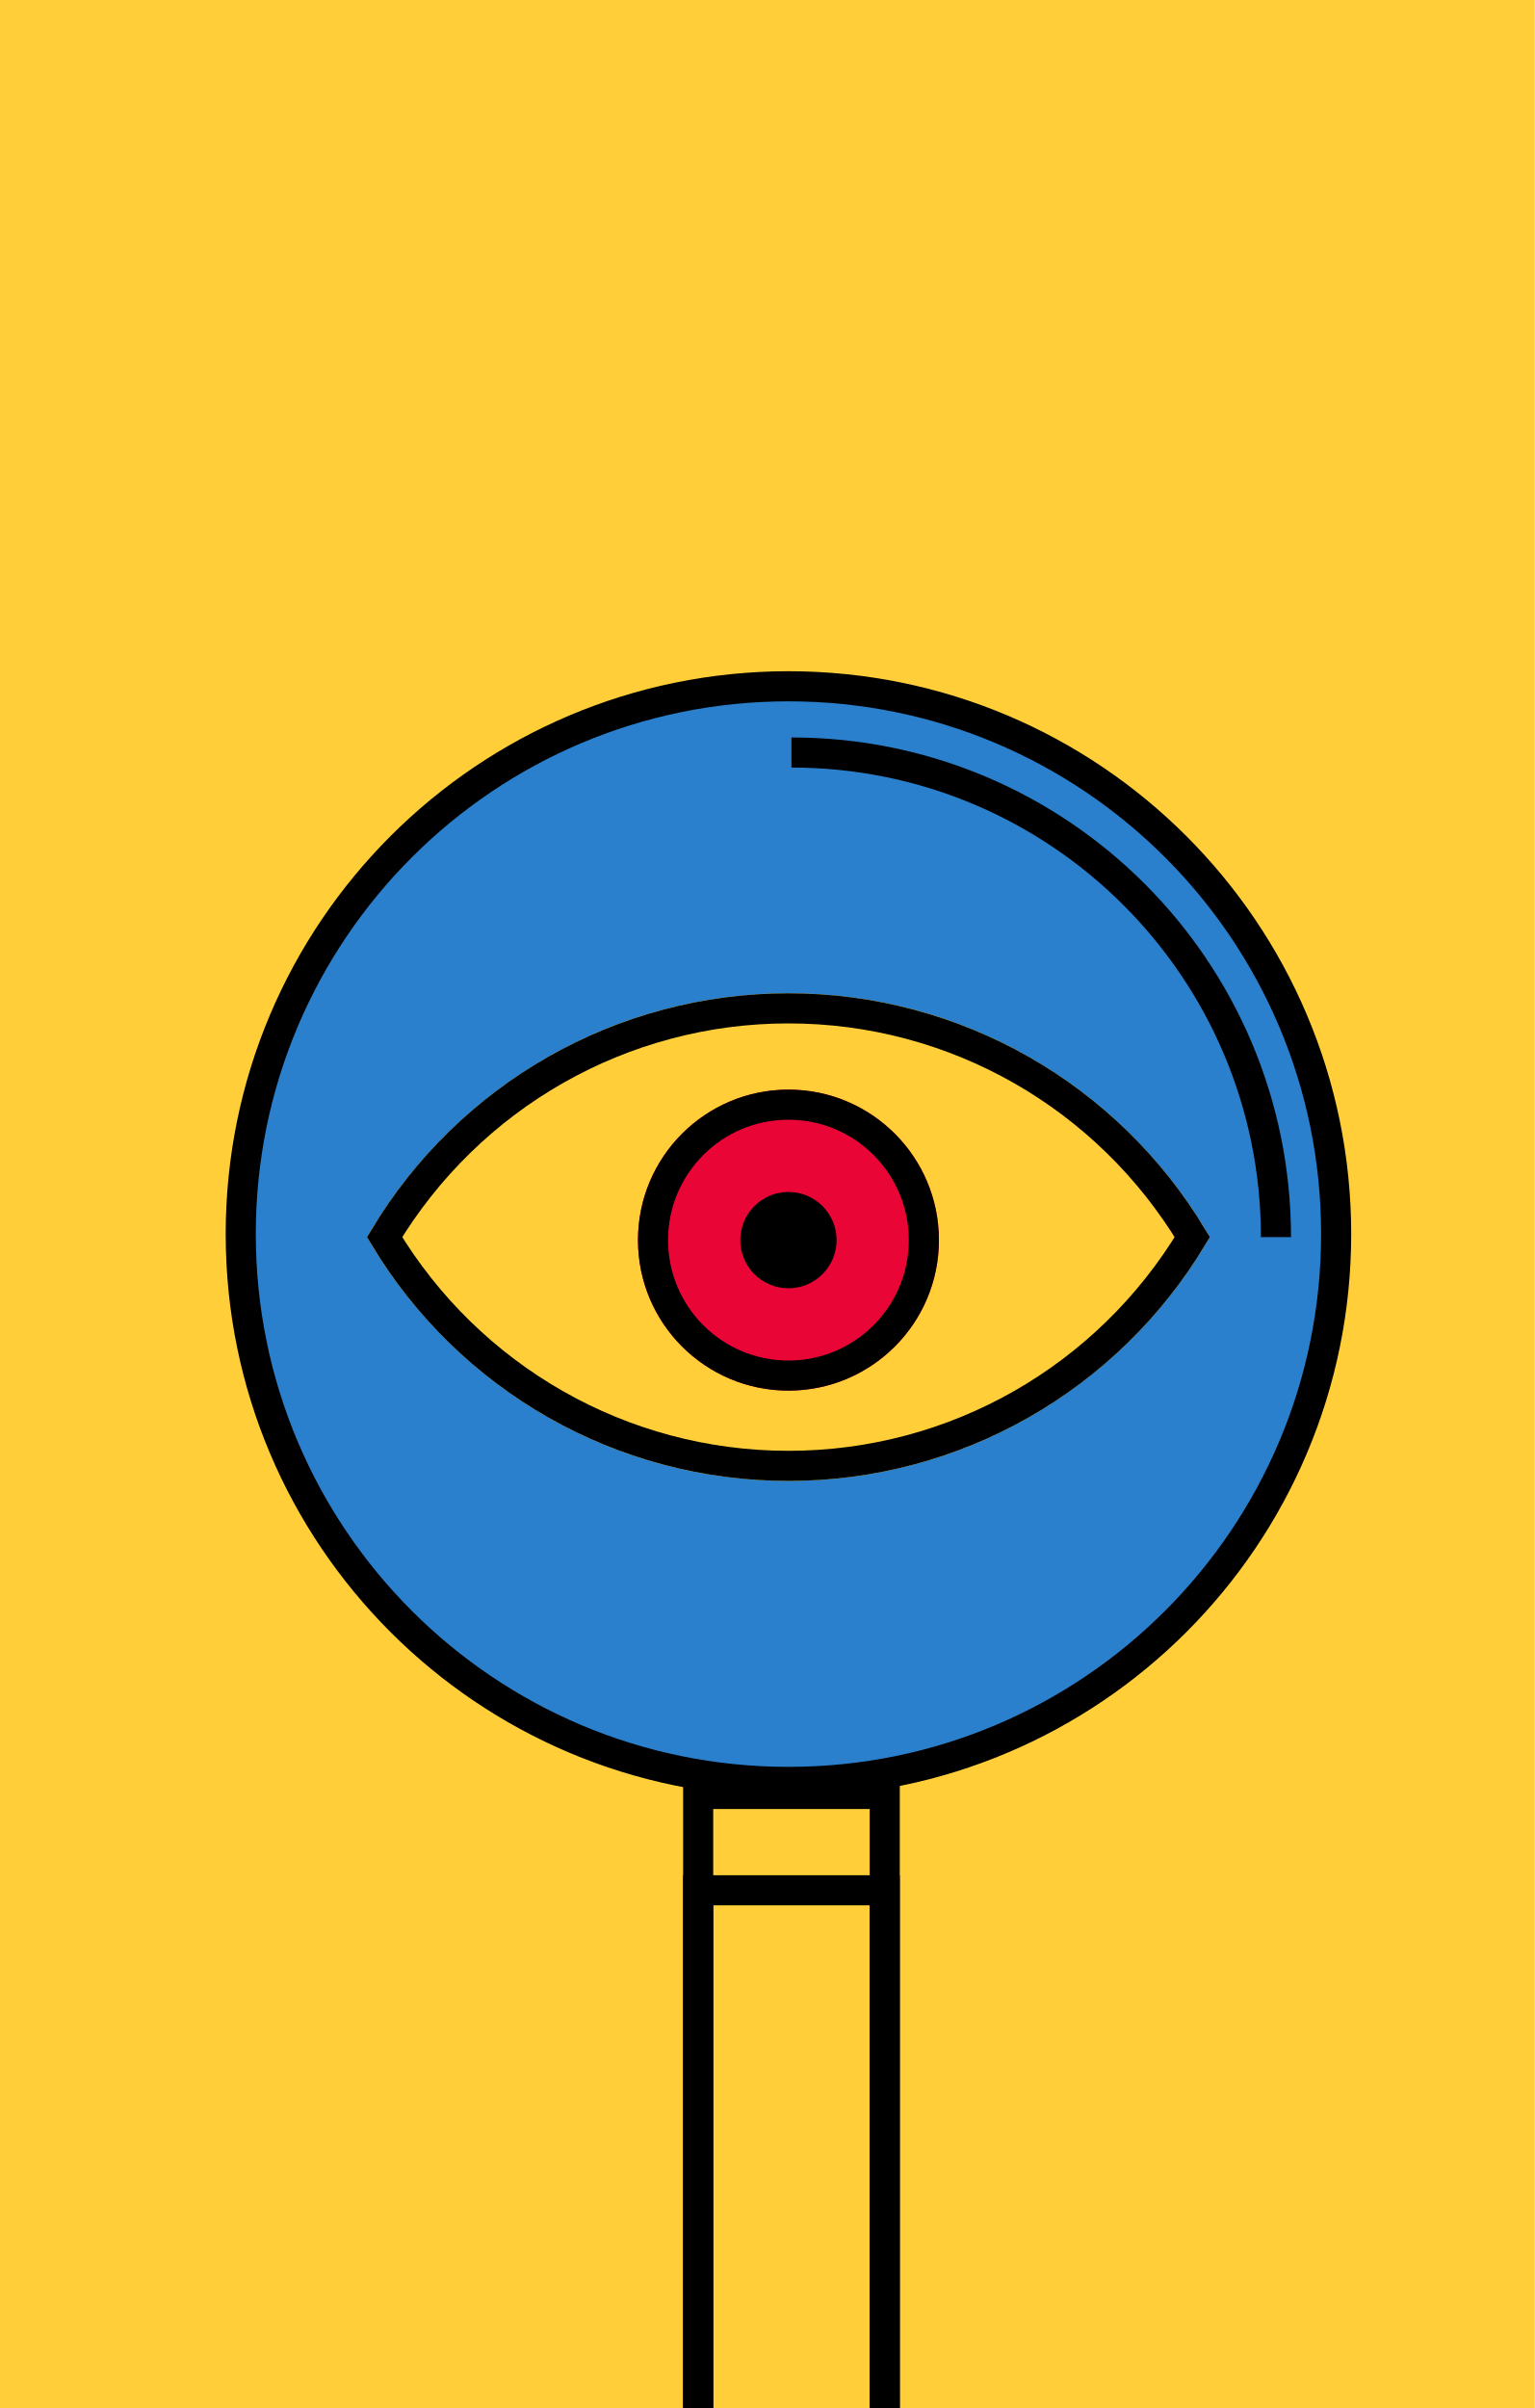
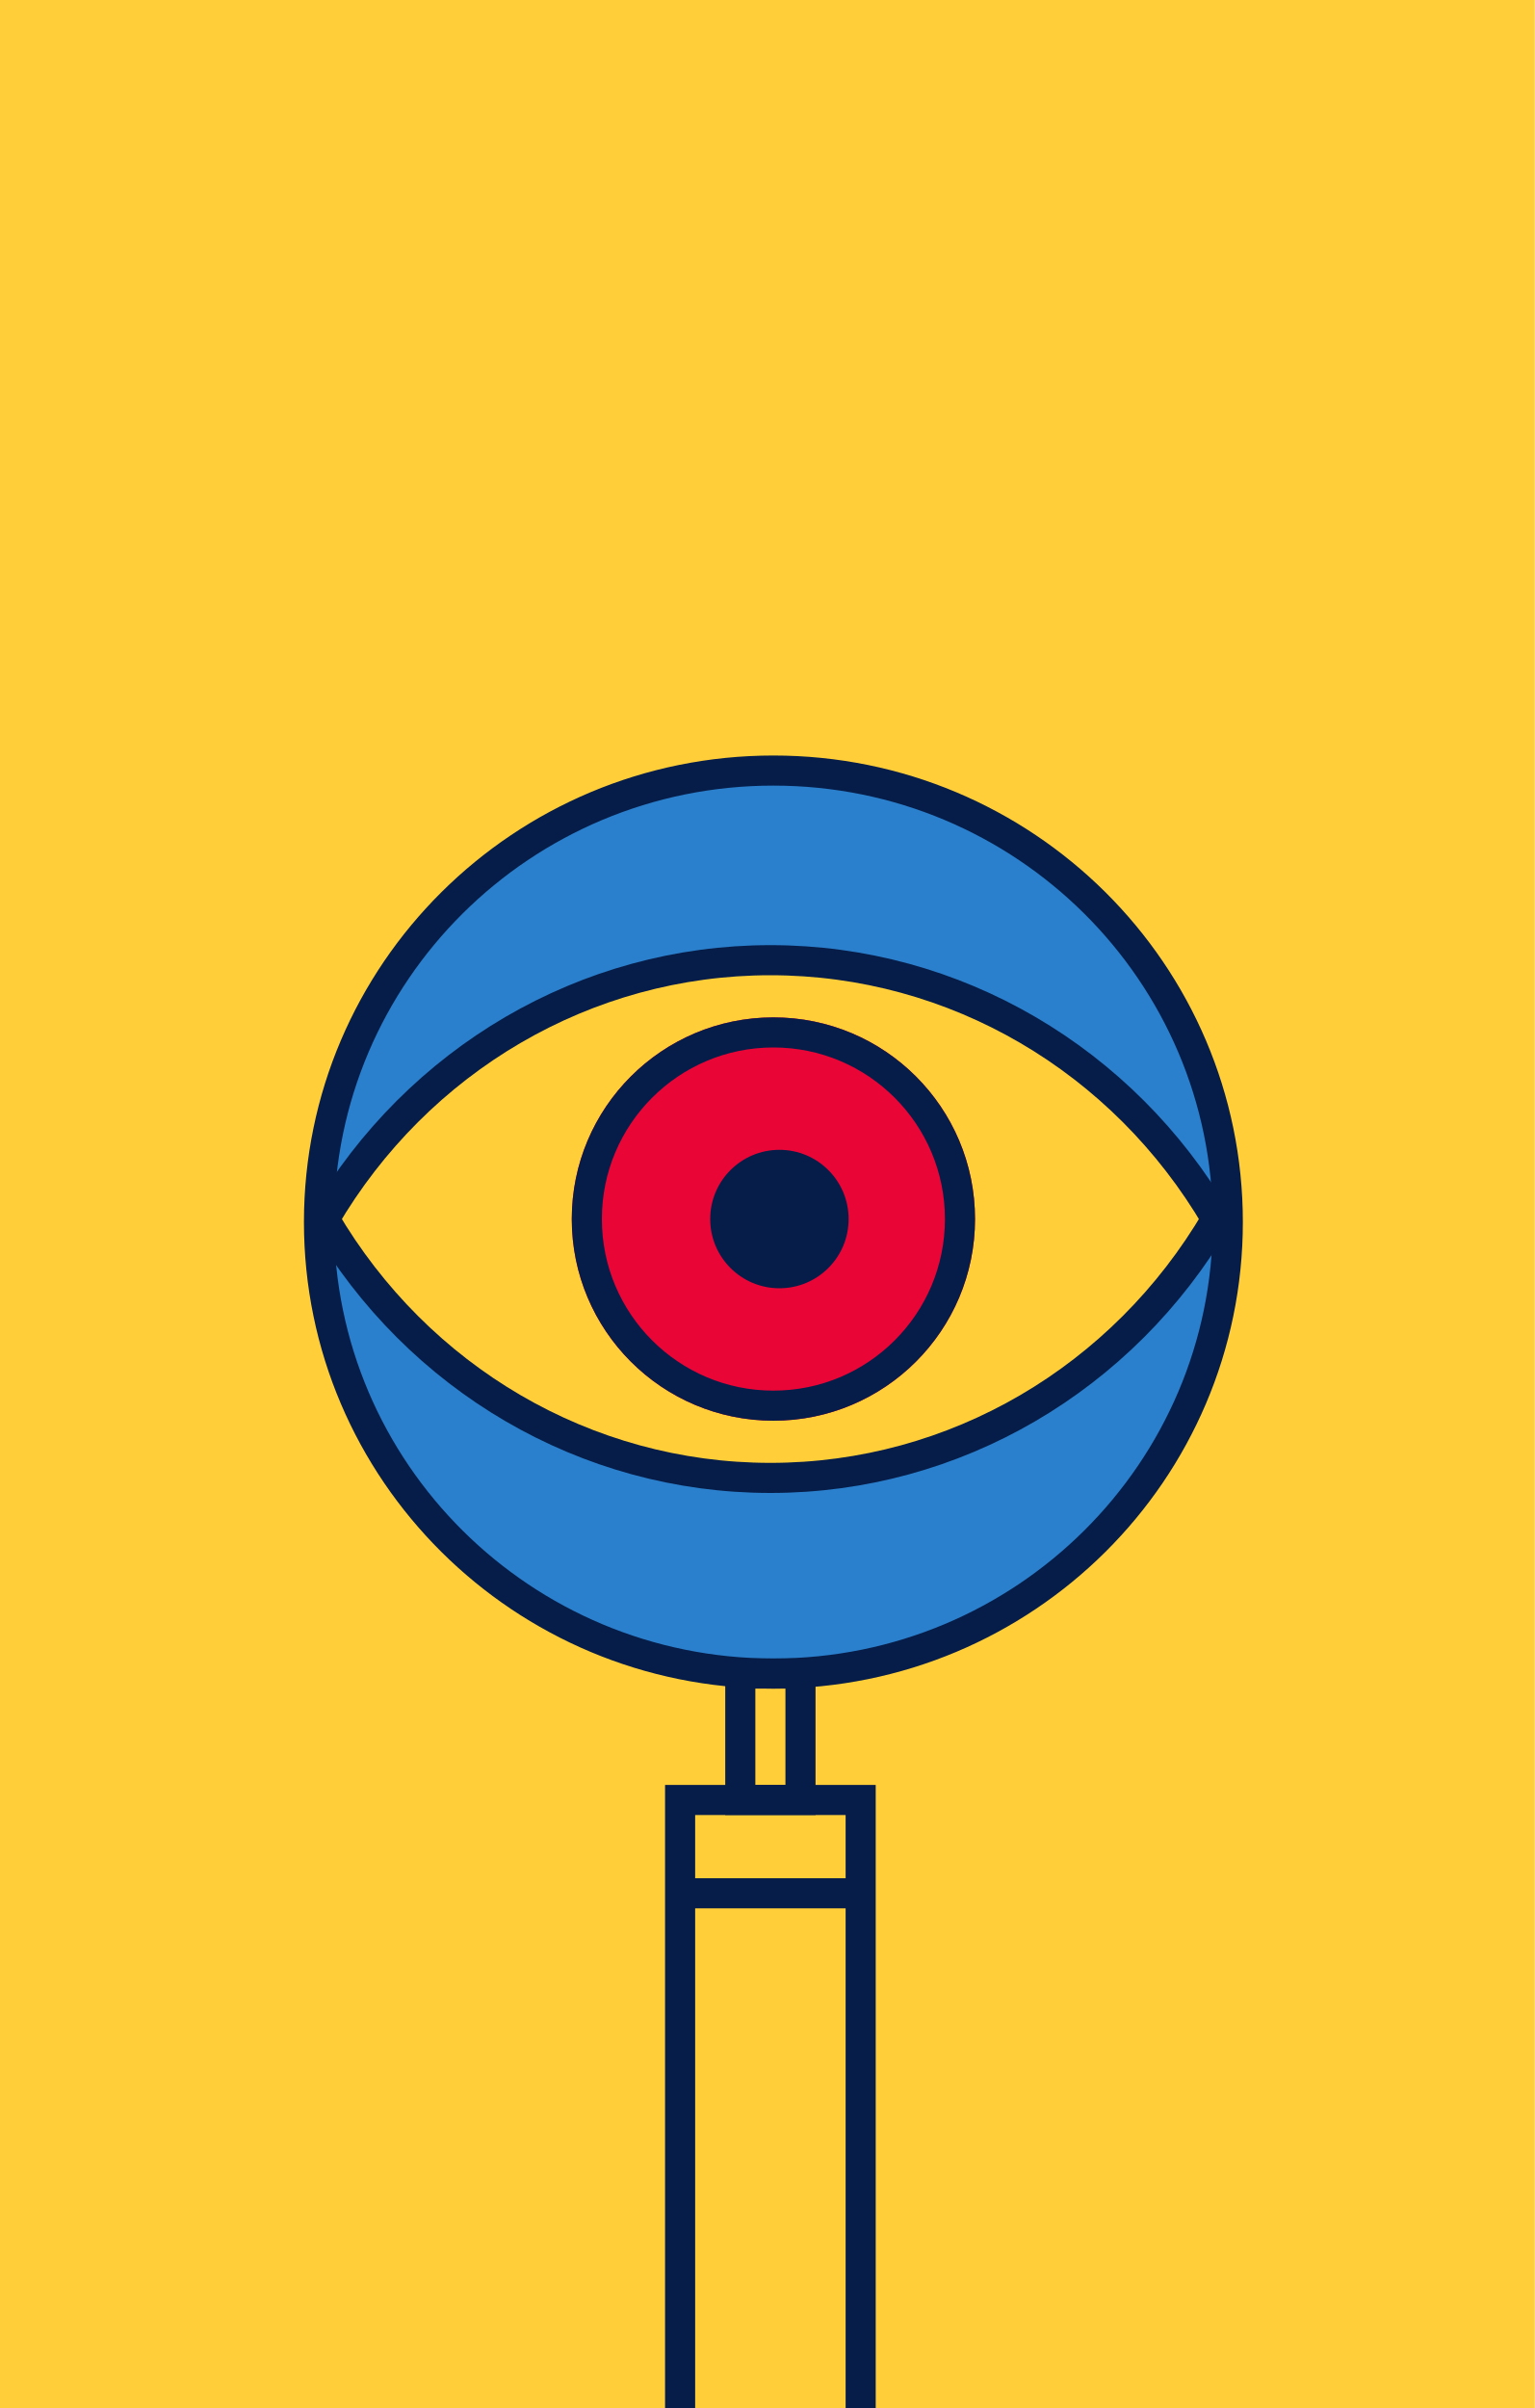
<svg xmlns="http://www.w3.org/2000/svg" width="255px" height="400px" viewBox="0 0 255 400" version="1.1">
  <g id="major_research_illus" stroke="none" stroke-width="1" fill="none" fill-rule="evenodd">
-     <g id="Group" fill-rule="nonzero">
-       <polygon id="Rectangle-21-Copy-19" fill="#FFCE38" points="0 0 255 0 255 400 0 400" />
-       <circle id="Oval" stroke="#000000" stroke-width="5" fill="#2A80CC" cx="131" cy="205" r="91" />
-       <g id="Group-16" transform="translate(61, 165)">
-         <path d="M3.67883501e-12,40.5 C13.973,16.289 40.088,0 70,0 C99.912,0 126.027,16.289 140,40.5 C126.027,64.711 99.912,81 70,81 C40.088,81 13.973,64.711 -2.32791564e-12,40.5 Z" id="Combined-Shape" fill="#FFCE38" />
-         <path d="M2.902,40.5 C16.965,63.87 42.21,78.5 70,78.5 C97.79,78.5 123.035,63.87 137.098,40.5 C123.035,17.13 97.79,2.5 70,2.5 C42.21,2.5 16.965,17.13 2.902,40.5 Z" id="Combined-Shape" stroke="#000000" stroke-width="5" />
-         <circle id="Oval" fill="#EA0537" cx="70" cy="41" r="25" />
-         <circle id="Oval" fill="#000000" cx="70" cy="41" r="8" />
-         <circle id="Oval" stroke="#000000" stroke-width="5" cx="70" cy="41" r="22.5" />
+     <polygon id="Rectangle-21-Copy-19" fill="#FFCE38" fill-rule="nonzero" points="0 0 255 0 255 400 0 400" />
+     <g id="Group-2" transform="translate(50, 128)" fill-rule="nonzero">
+       <g id="Group" transform="translate(0.5, 0)">
+         <ellipse id="Oval" stroke="#071D49" stroke-width="5" fill="#2A80CC" cx="78" cy="75" rx="75.5" ry="75" />
+         <path d="M2.206,74.5 C17.335,48.496 45.613,31 78,31 C110.387,31 138.665,48.496 153.794,74.5 C138.665,100.504 110.387,118 78,118 C45.613,118 17.335,100.504 2.206,74.5 Z" id="Combined-Shape" fill="#FFCE38" />
+         <path d="M3.384,74.5 C18.883,100.944 46.786,117.5 77.5,117.5 C108.214,117.5 136.117,100.944 151.616,74.5 C136.117,48.056 108.214,31.5 77.5,31.5 C46.786,31.5 18.883,48.056 3.384,74.5 Z" id="Combined-Shape" stroke="#071D49" stroke-width="5" />
+         <circle id="Oval" fill="#EA0537" cx="78" cy="74.5" r="33.5" />
+         <circle id="Oval" fill="#071D49" cx="79" cy="74.5" r="11.5" />
+         <circle id="Oval" stroke="#071D49" stroke-width="5" cx="78" cy="74.5" r="31" />
      </g>
-       <g id="Group-19" transform="translate(116, 314)" stroke="#000000" stroke-width="5">
-         <polyline id="Path" points="0 102 0 0 0 0 31 0 31 102" />
-       </g>
-       <g id="Group-19" transform="translate(116, 298)" stroke="#000000" stroke-width="5">
-         <polyline id="Path" points="0 102 0 0 0 0 31 0 31 102" />
-       </g>
-       <path d="M212,205.5 C212,161.041 175.959,125 131.5,125" id="Path" stroke="#000000" stroke-width="5" />
+       <path d="M63,186.5 L94,186.5" id="Path" stroke="#071D49" stroke-width="5" />
+       <polygon id="Path" stroke="#071D49" stroke-width="5" points="63 316 63 171 93 171 93 316" />
+       <rect id="Rectangle" stroke="#071D49" stroke-width="5" x="73" y="150" width="10" height="21" />
    </g>
  </g>
</svg>
